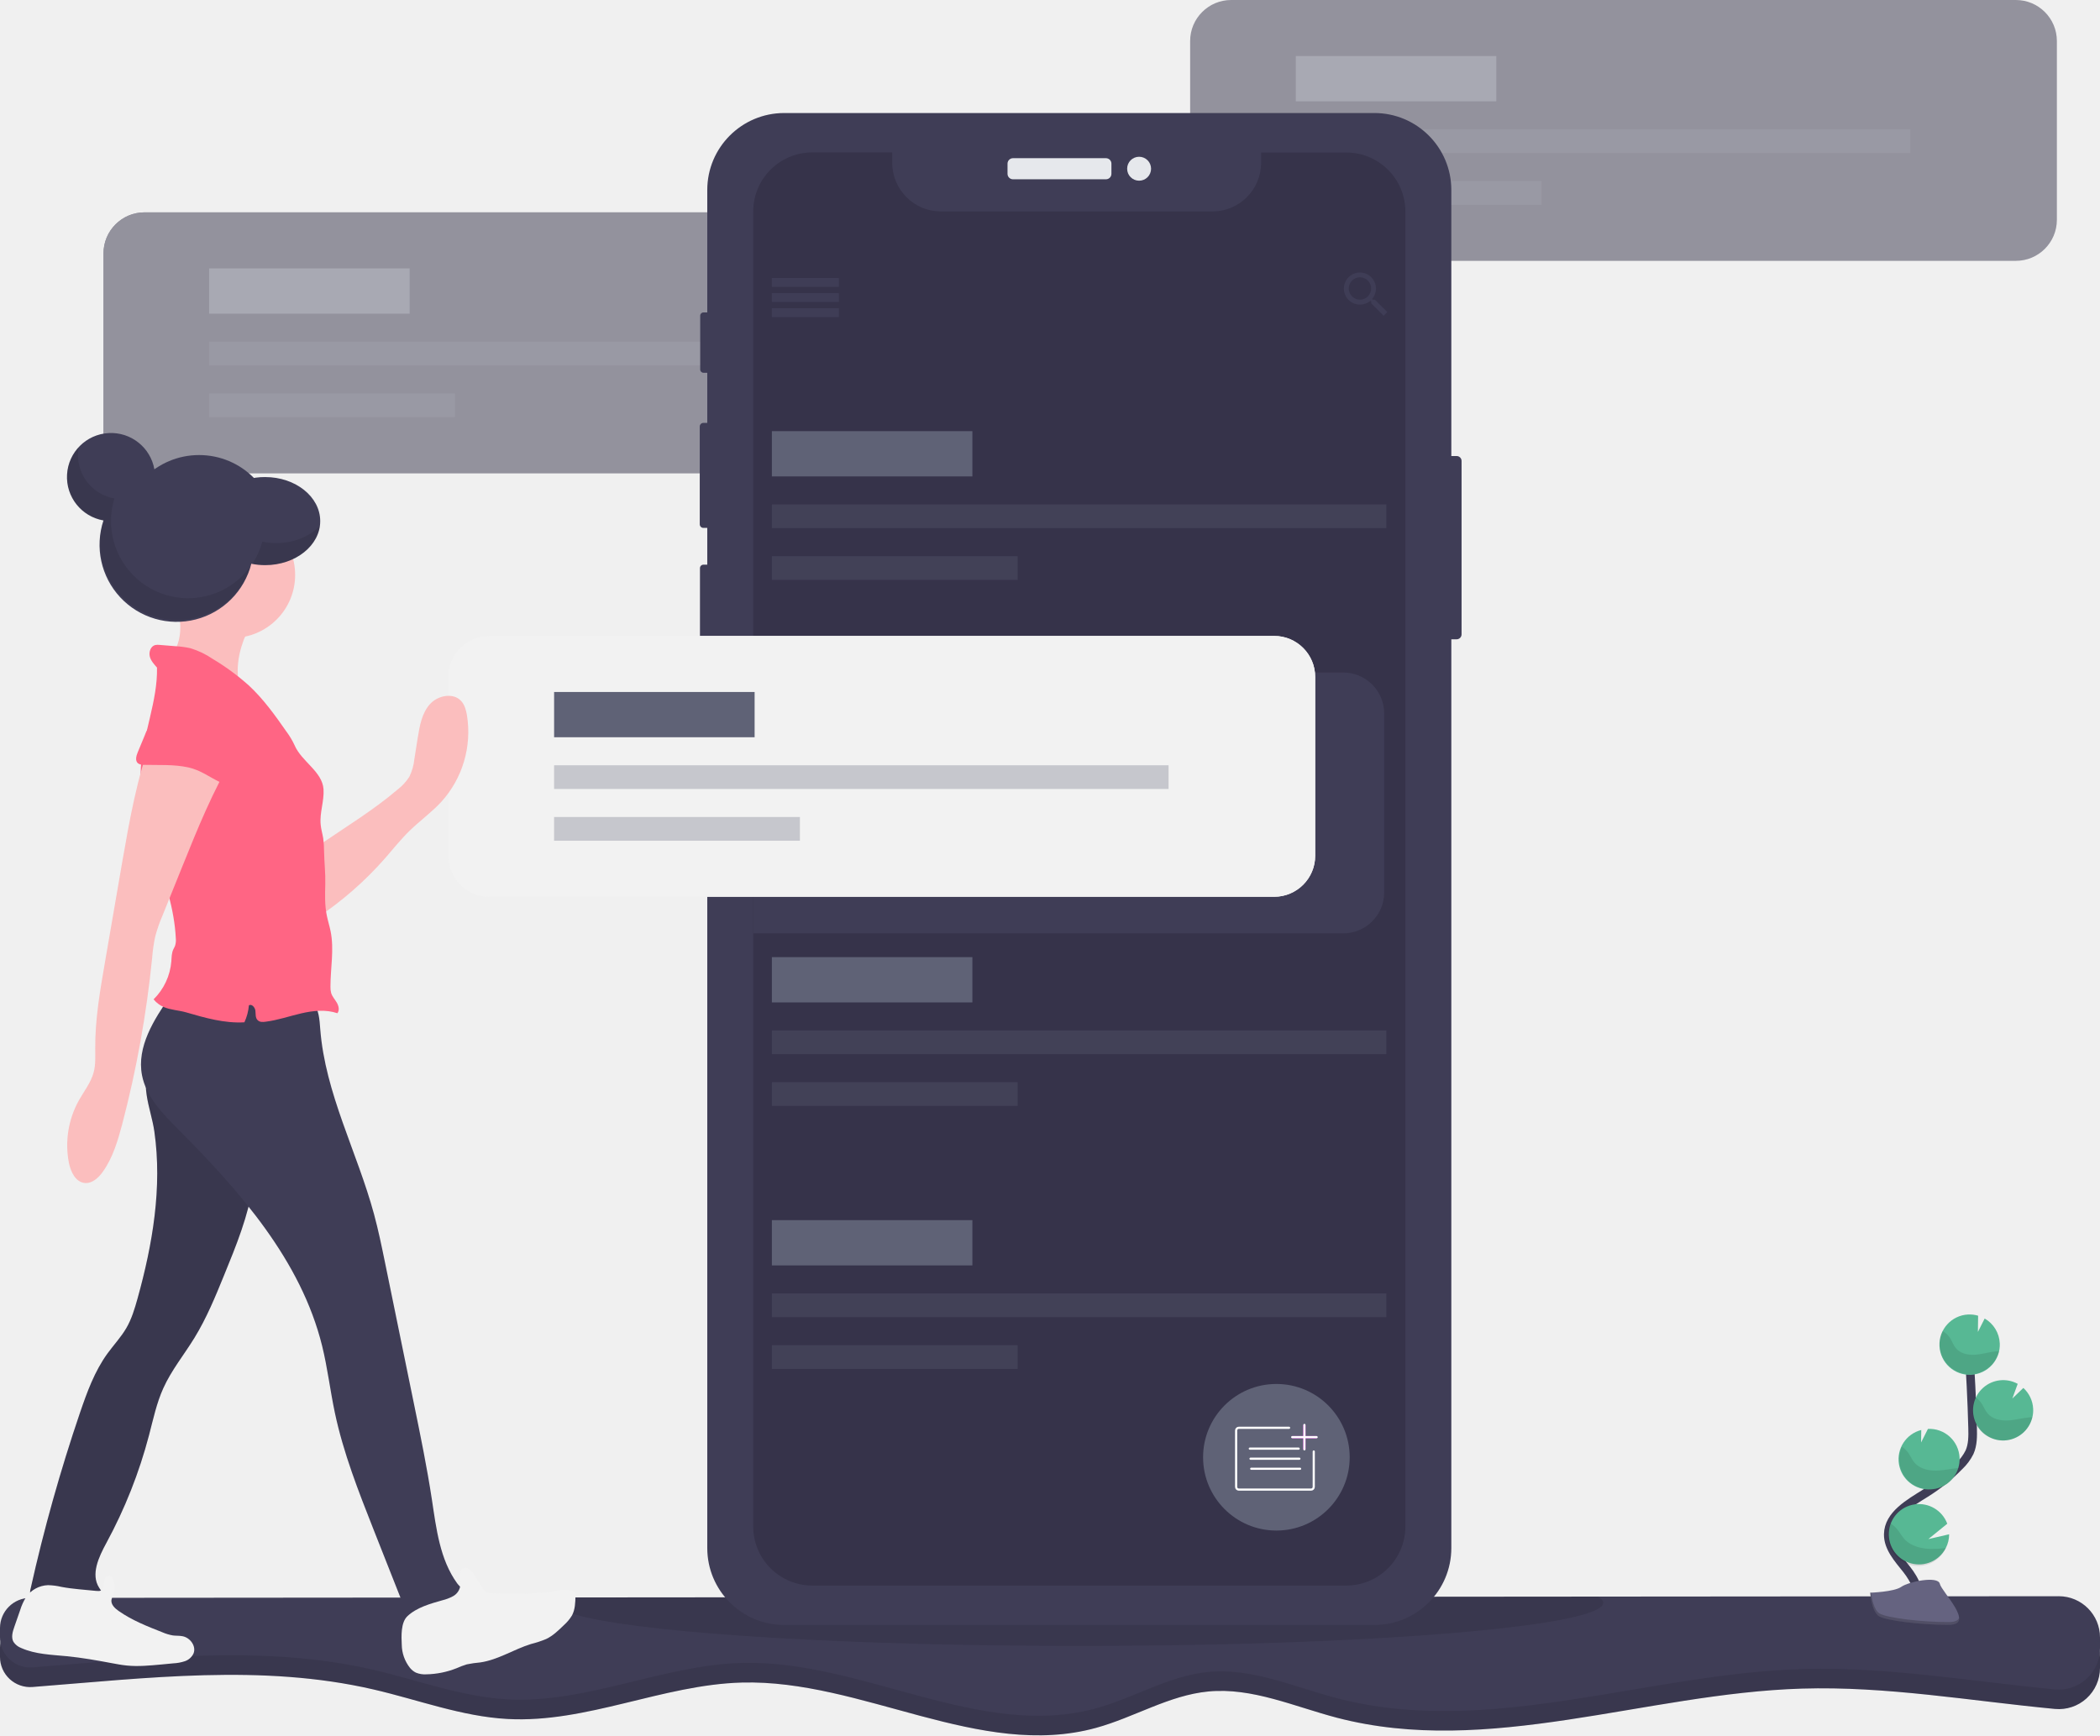
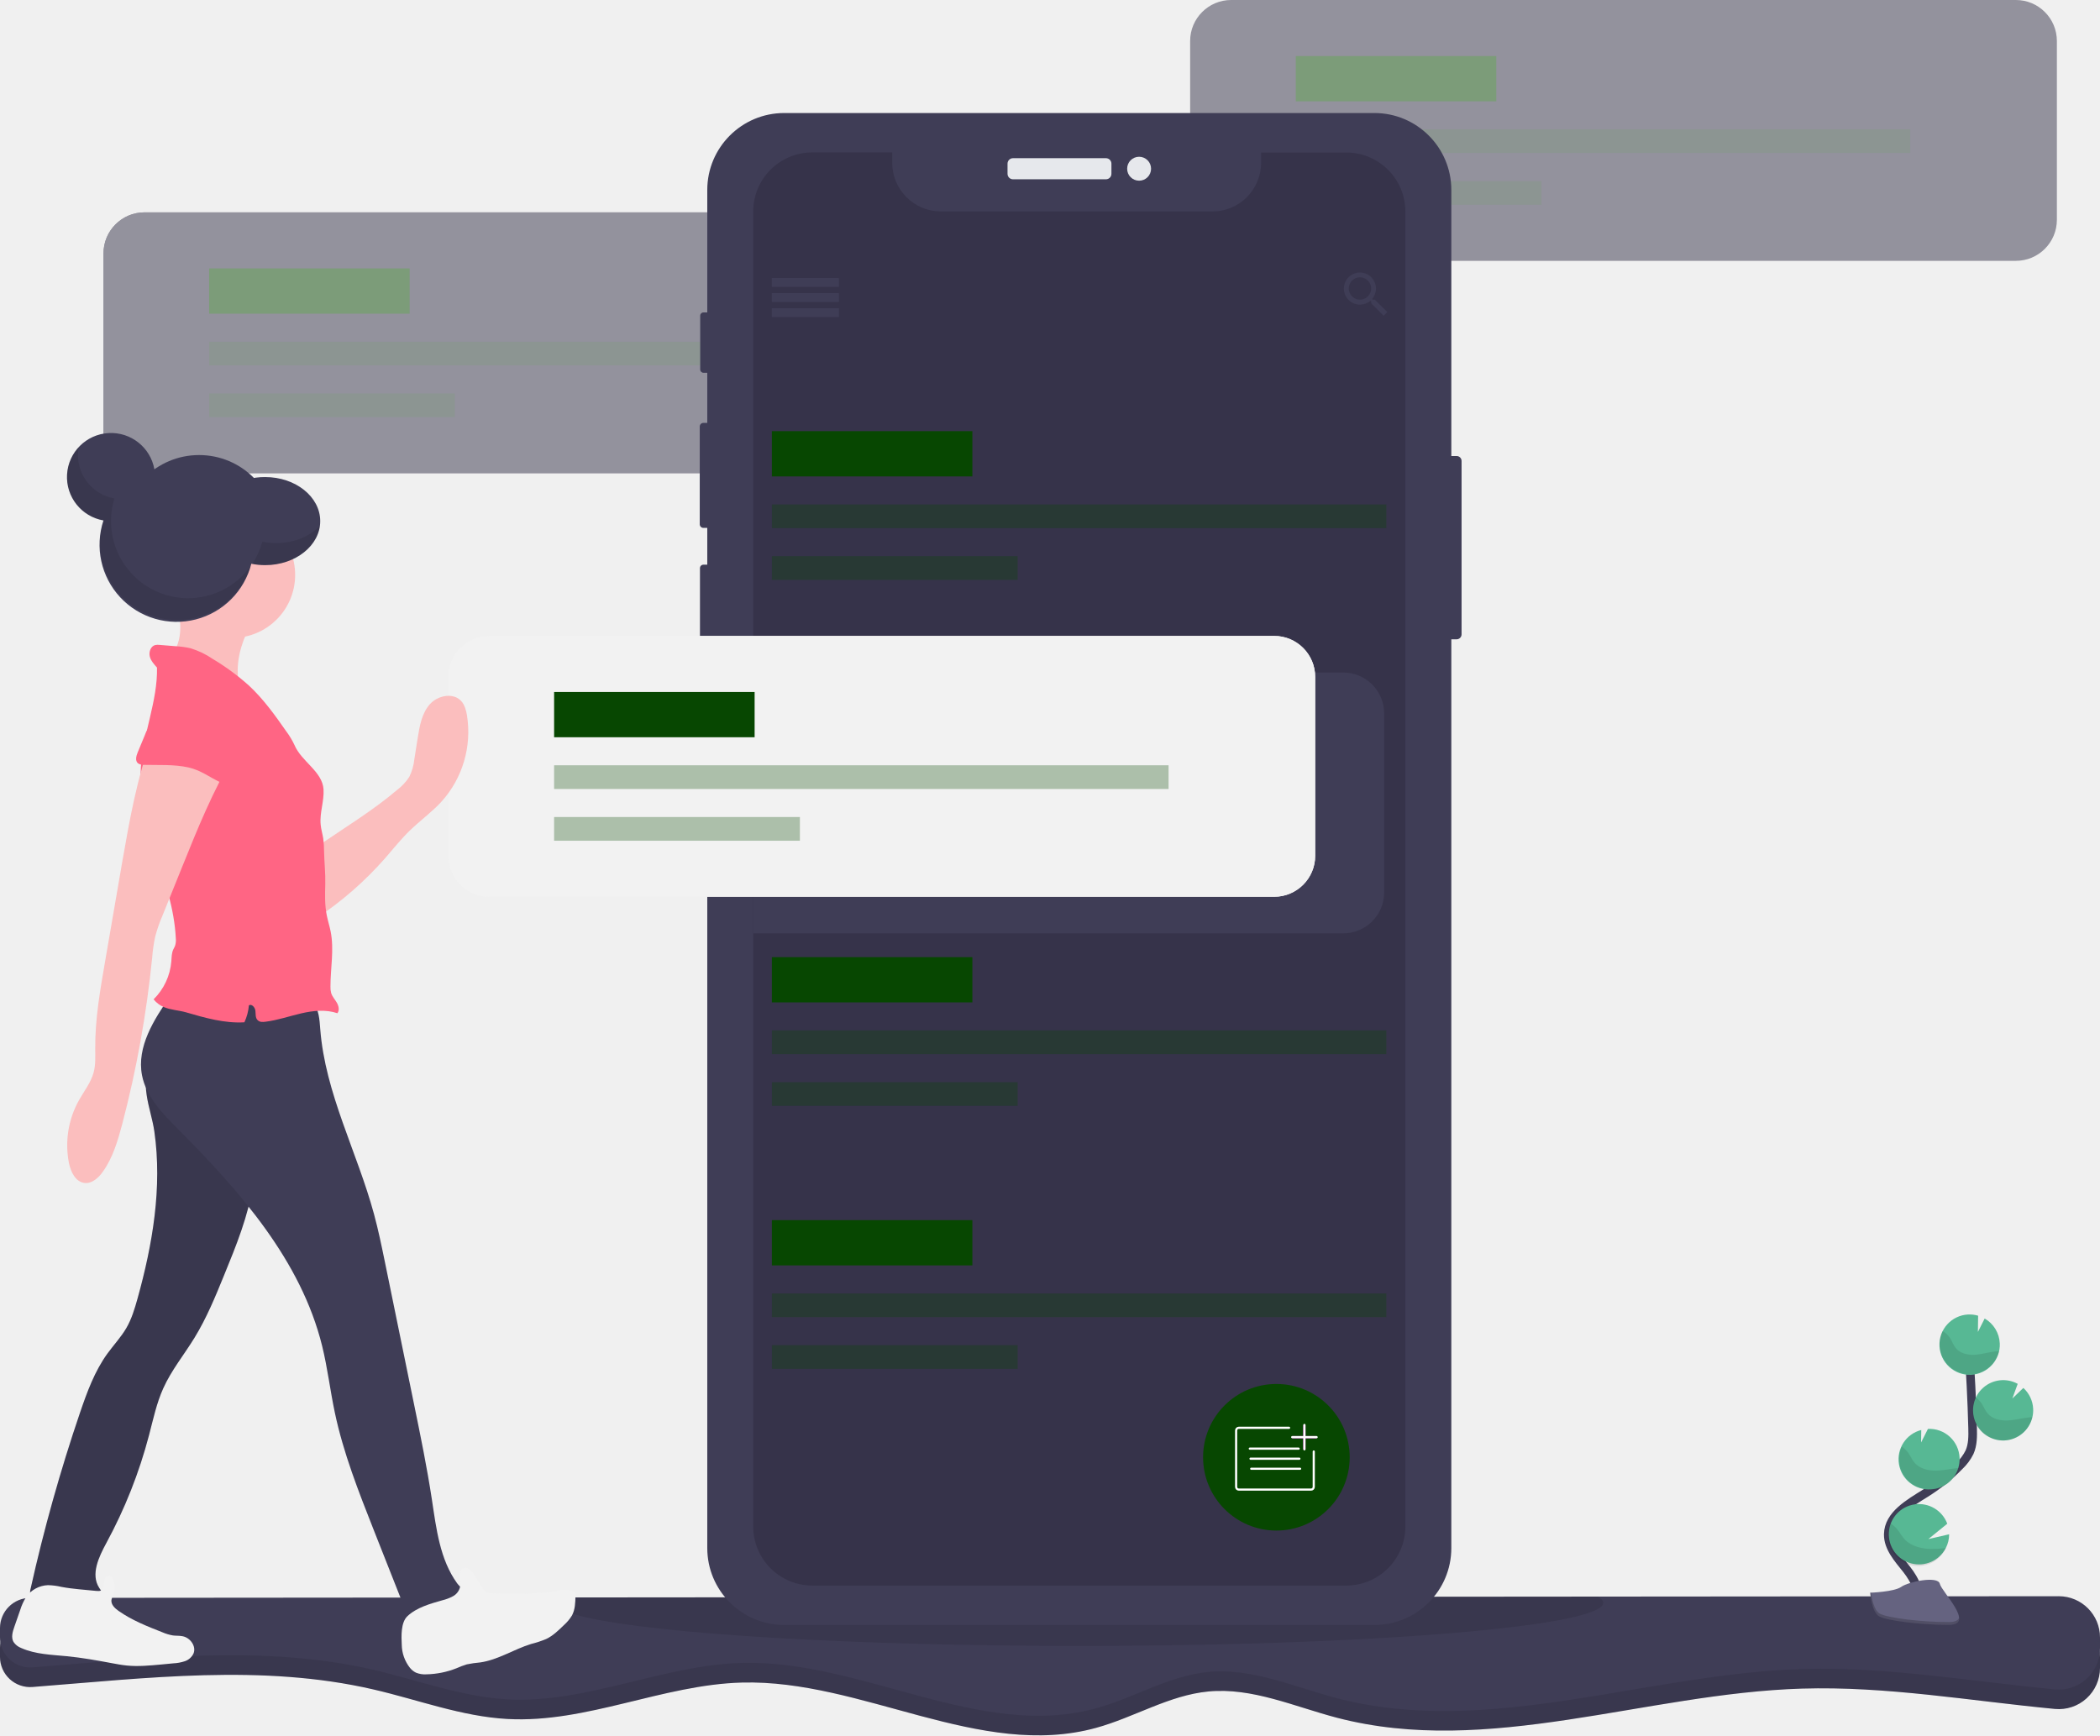
<svg xmlns="http://www.w3.org/2000/svg" id="ada6f7ae-8394-4767-8700-18704e9e9034" data-name="Layer 1" width="974" height="805.02" viewBox="0 0 974 805.02">
  <path d="M1087,816.24v5a19.11,19.11,0,0,1-20.91,19c-39.15-3.72-78.12-10.64-117.4-9.43-72.42,2.21-145.44,31.83-215.54,13.53-19.77-5.16-39.32-14.13-59.66-12.2-18.25,1.73-34.49,12.05-52.17,16.89C567.55,863.79,512.8,826.49,457.06,828c-36.74,1-71.92,18.89-108.62,16.9-21.27-1.14-41.53-8.92-62.28-13.71-51.66-11.94-104.86-5.27-158.09-1.13A14,14,0,0,1,113,816.13v-4.28a14,14,0,0,1,14-14l940.92-.76A19.11,19.11,0,0,1,1087,816.24Z" transform="translate(-113 -47.49)" fill="#3f3d56" />
  <path d="M1087,816.24v5a19.11,19.11,0,0,1-20.91,19c-39.15-3.72-78.12-10.64-117.4-9.43-72.42,2.21-145.44,31.83-215.54,13.53-19.77-5.16-39.32-14.13-59.66-12.2-18.25,1.73-34.49,12.05-52.17,16.89C567.55,863.79,512.8,826.49,457.06,828c-36.74,1-71.92,18.89-108.62,16.9-21.27-1.14-41.53-8.92-62.28-13.71-51.66-11.94-104.86-5.27-158.09-1.13A14,14,0,0,1,113,816.13v-4.28a14,14,0,0,1,14-14l940.92-.76A19.11,19.11,0,0,1,1087,816.24Z" transform="translate(-113 -47.49)" opacity="0.1" />
  <path d="M1087,807.1v5a20.39,20.39,0,0,1-.11,2.08,19.11,19.11,0,0,1-20.8,17c-39.15-3.73-78.12-10.65-117.4-9.44-72.42,2.22-145.44,31.84-215.54,13.53-19.77-5.16-39.32-14.13-59.66-12.2-18.25,1.73-34.49,12.05-52.17,16.9-53.77,14.72-108.52-22.58-164.26-21.08-36.74,1-71.92,18.89-108.62,16.91-21.27-1.15-41.53-8.92-62.28-13.72-51.65-11.93-104.86-5.26-158.09-1.12a14,14,0,0,1-14.86-11.5A13.7,13.7,0,0,1,113,807v-4.28a14,14,0,0,1,14-14l235.83-.19,481.81-.4,223.28-.18A19.11,19.11,0,0,1,1087,807.1Z" transform="translate(-113 -47.49)" fill="#3f3d56" />
  <path d="M856.59,791c0,2.21-4.36,4.33-12.4,6.32C812,805.27,721,811,613.59,811c-105.67,0-195.58-5.55-229-13.31-9-2.09-14-4.34-14-6.69,0-.82.6-1.63,1.78-2.43l481.81-.4C855.77,789.1,856.59,790,856.59,791Z" transform="translate(-113 -47.49)" opacity="0.1" />
  <g opacity="0.5">
    <rect x="552" width="402" height="121" rx="19.03" fill="#36334a" />
-     <rect x="601" y="26" width="93" height="21" fill="#5f6276" />
-     <rect x="601" y="60" width="285" height="11" fill="#5f6276" opacity="0.3" />
-     <rect x="601" y="84" width="114" height="11" fill="#5f6276" opacity="0.3" />
+     <rect x="601" y="26" width="93" height="21" fill="#074701" />
+     <rect x="601" y="60" width="285" height="11" fill="#074701" opacity="0.3" />
+     <rect x="601" y="84" width="114" height="11" fill="#074701" opacity="0.3" />
  </g>
  <g opacity="0.5">
    <rect x="48" y="98.51" width="402" height="121" rx="19.03" fill="#36334a" />
    <rect x="97" y="124.51" width="93" height="21" fill="#36334a" />
    <rect x="97" y="158.51" width="285" height="11" fill="#36334a" />
    <rect x="97" y="182.51" width="114" height="11" fill="#36334a" />
    <rect x="48" y="98.51" width="402" height="121" rx="19.03" fill="#36334a" />
-     <rect x="97" y="124.51" width="93" height="21" fill="#5f6276" />
-     <rect x="97" y="158.51" width="285" height="11" fill="#5f6276" opacity="0.3" />
-     <rect x="97" y="182.51" width="114" height="11" fill="#5f6276" opacity="0.3" />
+     <rect x="97" y="124.51" width="93" height="21" fill="#074701" />
+     <rect x="97" y="158.51" width="285" height="11" fill="#074701" opacity="0.3" />
+     <rect x="97" y="182.51" width="114" height="11" fill="#074701" opacity="0.3" />
  </g>
  <rect x="667.58" y="211.54" width="10.31" height="85.02" rx="2.29" fill="#3f3d56" />
  <rect x="324.76" y="144.93" width="5.79" height="27.99" rx="1.5" fill="#3f3d56" />
  <rect x="324.55" y="196.17" width="6.52" height="48.72" rx="1.69" fill="#3f3d56" />
  <rect x="324.65" y="261.94" width="6.21" height="49.14" rx="1.61" fill="#3f3d56" />
  <rect x="328.04" y="52.43" width="345.1" height="701.37" rx="35.69" fill="#3f3d56" />
  <rect x="467.3" y="73.38" width="48.19" height="9.79" rx="2.54" fill="#e6e8ec" />
  <circle cx="528.33" cy="78.27" r="5.55" fill="#e6e8ec" />
  <path d="M764.83,145.6v610A27.41,27.41,0,0,1,737.42,783H489.76a27.41,27.41,0,0,1-27.41-27.4v-610a27.41,27.41,0,0,1,27.41-27.41h37.06V123a22.58,22.58,0,0,0,22.57,22.57h126A22.57,22.57,0,0,0,697.91,123v-4.76h39.51A27.41,27.41,0,0,1,764.83,145.6Z" transform="translate(-113 -47.49)" fill="#36334a" />
  <rect x="358" y="129" width="31" height="4" fill="#3f3d56" />
  <rect x="358" y="136" width="31" height="4" fill="#3f3d56" />
  <rect x="358" y="143" width="31" height="4" fill="#3f3d56" />
  <rect x="358" y="129" width="31" height="4" fill="#3f3d56" />
  <rect x="358" y="136" width="31" height="4" fill="#3f3d56" />
  <rect x="358" y="143" width="31" height="4" fill="#3f3d56" />
  <path d="M750.66,186.49h-.91l-.35-.29a7.61,7.61,0,0,0,1.78-4.89,7.44,7.44,0,1,0-7.4,7.48,7.73,7.73,0,0,0,4.88-1.78l.34.29v.92l5.74,5.75,1.72-1.72Zm-6.88,0a5.18,5.18,0,1,1,5.16-5.18A5.15,5.15,0,0,1,743.78,186.49Z" transform="translate(-113 -47.49)" fill="#3f3d56" />
-   <rect x="358" y="200" width="93" height="21" fill="#5f6276" />
-   <rect x="358" y="234" width="285" height="11" fill="#5f6276" opacity="0.3" />
-   <rect x="358" y="258" width="114" height="11" fill="#5f6276" opacity="0.3" />
-   <rect x="358" y="444" width="93" height="21" fill="#5f6276" />
-   <rect x="358" y="478" width="285" height="11" fill="#5f6276" opacity="0.3" />
-   <rect x="358" y="502" width="114" height="11" fill="#5f6276" opacity="0.3" />
-   <rect x="358" y="566" width="93" height="21" fill="#5f6276" />
-   <rect x="358" y="600" width="285" height="11" fill="#5f6276" opacity="0.3" />
-   <rect x="358" y="624" width="114" height="11" fill="#5f6276" opacity="0.3" />
-   <circle cx="592" cy="676" r="34" fill="#5f6276" />
+   <rect x="358" y="200" width="93" height="21" fill="#074701" />
+   <rect x="358" y="234" width="285" height="11" fill="#074701" opacity="0.3" />
+   <rect x="358" y="258" width="114" height="11" fill="#074701" opacity="0.3" />
+   <rect x="358" y="444" width="93" height="21" fill="#074701" />
+   <rect x="358" y="478" width="285" height="11" fill="#074701" opacity="0.3" />
+   <rect x="358" y="502" width="114" height="11" fill="#074701" opacity="0.3" />
+   <rect x="358" y="566" width="93" height="21" fill="#074701" />
+   <rect x="358" y="600" width="285" height="11" fill="#074701" opacity="0.3" />
+   <rect x="358" y="624" width="114" height="11" fill="#074701" opacity="0.3" />
+   <circle cx="592" cy="676" r="34" fill="#074701" />
  <path d="M722.33,720.81v16.43a1.25,1.25,0,0,1-1.25,1.25h-33.5a1.25,1.25,0,0,1-1.25-1.25V711.07a1.25,1.25,0,0,1,1.25-1.25h23.31" transform="translate(-113 -47.49)" fill="none" stroke="#fff" stroke-linecap="round" stroke-miterlimit="10" />
  <line x1="579.67" y1="672" x2="602.33" y2="672" fill="none" stroke="#fff" stroke-linecap="round" stroke-miterlimit="10" />
  <line x1="580" y1="676.67" x2="602.67" y2="676.67" fill="none" stroke="#fff" stroke-linecap="round" stroke-miterlimit="10" />
  <line x1="580.33" y1="681.33" x2="603" y2="681.33" fill="none" stroke="#fff" stroke-linecap="round" stroke-miterlimit="10" />
  <line x1="605" y1="661" x2="605" y2="672.33" fill="none" stroke="#f0f" stroke-miterlimit="10" />
  <line x1="610.67" y1="666.67" x2="599.33" y2="666.67" fill="none" stroke="#f0f" stroke-miterlimit="10" />
  <line x1="605" y1="661" x2="605" y2="672.33" fill="none" stroke="#fff" stroke-linecap="round" stroke-miterlimit="10" />
  <line x1="610.67" y1="666.67" x2="599.33" y2="666.67" fill="none" stroke="#fff" stroke-linecap="round" stroke-miterlimit="10" />
  <path d="M1001.6,792.66c3-5.51-.4-12.27-4.29-17.18s-8.61-10-8.51-16.29c.15-9,9.7-14.31,17.33-19.09a84,84,0,0,0,15.56-12.51,22.8,22.8,0,0,0,4.78-6.4c1.58-3.52,1.54-7.52,1.44-11.37q-.51-19.26-1.91-38.49" transform="translate(-113 -47.49)" fill="none" stroke="#3f3d56" stroke-miterlimit="10" stroke-width="4" />
  <path d="M1040.51,670.63a14,14,0,0,0-7-11.5l-3.14,6.22.1-7.53a14.22,14.22,0,0,0-4.63-.56,14,14,0,1,0,14.68,13.37Z" transform="translate(-113 -47.49)" fill="#57b894" />
  <path d="M1015.48,765.62a14,14,0,1,1,.68-11.3l-8.77,7.13,9.65-2.23A14,14,0,0,1,1015.48,765.62Z" transform="translate(-113 -47.49)" fill="#57b894" />
  <path d="M1008.55,738.37a14,14,0,0,1-4.45-27.53l-.08,5.78,3.18-6.29h0a14,14,0,0,1,14.67,13.36,13.84,13.84,0,0,1-.6,4.79A14,14,0,0,1,1008.55,738.37Z" transform="translate(-113 -47.49)" fill="#57b894" />
  <path d="M1042.62,715.7a14,14,0,1,1,6.21-26.27l-2.48,6.8,5.1-4.9A14,14,0,0,1,1056,701a13.79,13.79,0,0,1-.35,3.87A14,14,0,0,1,1042.62,715.7Z" transform="translate(-113 -47.49)" fill="#57b894" />
  <path d="M1038.62,674.37c-3.24.35-6.39,1.36-9.64,1.56s-6.82-.57-8.88-3.1c-1.1-1.36-1.66-3.08-2.59-4.57a10,10,0,0,0-3.54-3.33,14,14,0,1,0,26.24,9.32Q1039.42,674.28,1038.62,674.37Z" transform="translate(-113 -47.49)" opacity="0.1" />
  <path d="M1042.62,715.7a14,14,0,0,1-13.35-20,10.37,10.37,0,0,1,2.82,2.82c1,1.51,1.61,3.26,2.78,4.64,2.19,2.57,5.92,3.41,9.31,3.26s6.66-1.12,10-1.43c.47,0,.94-.07,1.42-.08A14,14,0,0,1,1042.62,715.7Z" transform="translate(-113 -47.49)" opacity="0.1" />
  <path d="M1008.55,738.37a14,14,0,0,1-13.46-19.76,11.48,11.48,0,0,1,3,2.85c1.09,1.54,1.77,3.32,3.05,4.74,2.37,2.63,6.35,3.56,9.93,3.48s6.83-.93,10.28-1.2A14,14,0,0,1,1008.55,738.37Z" transform="translate(-113 -47.49)" opacity="0.1" />
  <path d="M1015.48,765.62a14,14,0,0,1-25.59-11.45,13.84,13.84,0,0,1,3.08,2.75c1.34,1.62,2.22,3.47,3.76,5,2.87,2.82,7.5,4,11.63,4.09A60,60,0,0,0,1015.48,765.62Z" transform="translate(-113 -47.49)" opacity="0.1" />
  <path d="M980.43,786.31s11.08-.34,14.42-2.72,17-5.21,17.86-1.4,16.65,19,4.15,19.06-29.06-1.94-32.4-4S980.43,786.31,980.43,786.31Z" transform="translate(-113 -47.49)" fill="#656380" />
  <path d="M1017.08,799.93c-12.51.1-29.06-1.95-32.39-4-2.54-1.55-3.55-7.09-3.89-9.65h-.37s.7,8.94,4,11,19.89,4.07,32.4,4c3.61,0,4.85-1.31,4.78-3.21C1021.14,799.19,1019.77,799.9,1017.08,799.93Z" transform="translate(-113 -47.49)" opacity="0.2" />
  <path d="M755,378.52v82.94a19,19,0,0,1-19,19H462.35v-121H736A19,19,0,0,1,755,378.52Z" transform="translate(-113 -47.49)" fill="#3f3d56" />
  <rect x="208" y="295" width="402" height="121" rx="19.03" fill="#f2f2f2" />
  <rect x="208" y="295" width="402" height="121" rx="19.03" fill="#f2f2f2" />
-   <rect x="257" y="321" width="93" height="21" fill="#5f6276" />
-   <rect x="257" y="355" width="285" height="11" fill="#5f6276" opacity="0.3" />
-   <rect x="257" y="379" width="114" height="11" fill="#5f6276" opacity="0.3" />
+   <rect x="257" y="321" width="93" height="21" fill="#074701" />
+   <rect x="257" y="355" width="285" height="11" fill="#074701" opacity="0.3" />
+   <rect x="257" y="379" width="114" height="11" fill="#074701" opacity="0.3" />
  <circle cx="92.34" cy="246.84" r="35.75" fill="#3f3d56" />
  <path d="M184.6,572.43c3.69,25.89-.81,52.29-7.82,77.48-1.31,4.69-2.72,9.42-5.17,13.63s-5.86,7.83-8.74,11.79c-6,8.26-9.52,18-12.81,27.64a779.65,779.65,0,0,0-22.82,81.32,5.57,5.57,0,0,0,0,3.47c.87,2,3.51,2.26,5.68,2.25l28.06-.15c1-1.92-.85-4-2-5.84-4-6.22-.16-14.3,3.37-20.81a223.74,223.74,0,0,0,19.78-50c1.92-7.33,3.48-14.82,6.6-21.73,3.77-8.38,9.68-15.59,14.48-23.43,5.58-9.11,9.65-19,13.69-28.93,5.64-13.78,11.33-27.73,13.55-42.45,2.09-13.82,1.06-27.9-.3-41.81a2.64,2.64,0,0,0-3.06-3l-37.65-1.94c-7.76-.4-9.6-2.1-8.42,5.52C181.84,561.13,183.78,566.67,184.6,572.43Z" transform="translate(-113 -47.49)" fill="#3f3d56" />
  <path d="M184.6,572.43c3.69,25.89-.81,52.29-7.82,77.48-1.31,4.69-2.72,9.42-5.17,13.63s-5.86,7.83-8.74,11.79c-6,8.26-9.52,18-12.81,27.64a779.65,779.65,0,0,0-22.82,81.32,5.57,5.57,0,0,0,0,3.47c.87,2,3.51,2.26,5.68,2.25l28.06-.15c1-1.92-.85-4-2-5.84-4-6.22-.16-14.3,3.37-20.81a223.74,223.74,0,0,0,19.78-50c1.92-7.33,3.48-14.82,6.6-21.73,3.77-8.38,9.68-15.59,14.48-23.43,5.58-9.11,9.65-19,13.69-28.93,5.64-13.78,11.33-27.73,13.55-42.45,2.09-13.82,1.06-27.9-.3-41.81a2.64,2.64,0,0,0-3.06-3l-37.65-1.94c-7.76-.4-9.6-2.1-8.42,5.52C181.84,561.13,183.78,566.67,184.6,572.43Z" transform="translate(-113 -47.49)" opacity="0.1" />
  <path d="M192,509.48c-7.65,11-15.67,23.66-13.13,36.83,1.93,10,9.55,17.75,16.74,25,28.74,28.86,57,60.92,66.78,100.47,2.52,10.22,3.74,20.71,5.91,31,3.94,18.7,11,36.58,18,54.35l18.72,47.38a28.36,28.36,0,0,0,27.1-18c-2.46-.19-5.67-2.57-7.11-4.57-8-11.07-9.64-25.31-11.69-38.81-2.27-14.92-5.3-29.72-8.34-44.51L291.58,633.2c-1.55-7.55-3.1-15.11-5.12-22.54-7.82-28.83-22.64-56-24.93-85.81-.34-4.38-.55-9.19-3.52-12.44-3.12-3.43-8.24-4-12.87-4.27C226.41,506.9,210.25,505.07,192,509.48Z" transform="translate(-113 -47.49)" fill="#3f3d56" />
  <path d="M141.47,783.62a29.86,29.86,0,0,0-6.22-.8,12.92,12.92,0,0,0-10.16,5.55,25.25,25.25,0,0,0-2.73,6l-2.71,7.78c-.8,2.28-1.58,4.91-.39,7A7.42,7.42,0,0,0,122.9,812c6.56,2.92,13.95,3.08,21.1,3.78,6.94.68,13.82,1.9,20.67,3.19,2.36.44,4.71.89,7.1,1.13,5.34.54,10.72,0,16.06-.48l5.51-.53a19.84,19.84,0,0,0,5.42-1,6.83,6.83,0,0,0,4-3.59c1.36-3.37-1.56-7.36-5.13-8-1.45-.29-2.95-.16-4.42-.35a20.88,20.88,0,0,1-4.84-1.45c-7.05-2.77-14.17-5.57-20.37-9.93-1.72-1.21-3.52-2.9-3.33-5a10.19,10.19,0,0,1,.89-2.59,9.46,9.46,0,0,0,.08-6.69c-.34-.92-1-1.89-1.93-2-2.64-.32-2.32,3.53-2.71,5-.53,2-1.49,2.18-3.37,2C152.23,784.91,146.83,784.64,141.47,783.62Z" transform="translate(-113 -47.49)" fill="#f2f2f2" />
  <path d="M299.34,810.45a17.65,17.65,0,0,0,3.82,10.75,8.36,8.36,0,0,0,2.72,2.19,10.92,10.92,0,0,0,4.95.79,40.05,40.05,0,0,0,13.89-2.81,39.7,39.7,0,0,1,4.8-1.81,53.88,53.88,0,0,1,6.24-.9c8.27-1.19,15.53-6.07,23.52-8.54a49.45,49.45,0,0,0,7-2.3c3.16-1.49,5.72-4,8.23-6.43a19.89,19.89,0,0,0,3.78-4.52c1.47-2.74,1.56-6,1.62-9.1a2.59,2.59,0,0,0-.24-1.41,2.1,2.1,0,0,0-.9-.71c-2.43-1.2-5.31-.6-8-.13-9.72,1.73-19.67,1.41-29.54,1.09a4.29,4.29,0,0,1-4.54-2.59l-3.75-6c-1.07-1.72-2.77-3.69-4.71-3.1-1.55.47-2.18,2.37-2.12,4s.56,3.25.25,4.84a6.61,6.61,0,0,1-3.2,4.16,20.44,20.44,0,0,1-5,1.92c-5.52,1.56-11.94,3.33-16.21,7.39C298.86,800.15,299.15,806.6,299.34,810.45Z" transform="translate(-113 -47.49)" fill="#f2f2f2" />
  <path d="M297.4,413.75a23.17,23.17,0,0,0,5.46-5.94,24.21,24.21,0,0,0,2.33-8.21l1.57-9.92c.87-5.47,1.89-11.26,5.54-15.43s10.92-5.66,14.63-1.54c1.62,1.79,2.26,4.25,2.66,6.64a48.34,48.34,0,0,1-11.82,40c-4.49,4.92-10,8.83-14.75,13.48-4.14,4-7.73,8.59-11.55,12.94A159.42,159.42,0,0,1,260,473.27c.14-7.44,1.09-15.42,0-22.81-.81-5.34-3-8.22,2.17-11.71C274.17,430.59,286.28,423.21,297.4,413.75Z" transform="translate(-113 -47.49)" fill="#fbbebe" />
  <path d="M196.56,340.57c-.39,5.32-2.6,10.76-7,13.83q18.69,6.54,36.87,14.42c-2.34-2.25-3.05-5.7-3.16-8.94-.31-8.47,2.62-16.8,6.9-24.1a5.85,5.85,0,0,0,1.13-3.18c-.14-2.36-2.94-3.45-5.24-4a128.86,128.86,0,0,0-23.92-3.47c-3.45-.11-7.54-1.2-6.76,3.19C196.12,332.42,196.87,336.42,196.56,340.57Z" transform="translate(-113 -47.49)" fill="#fbbebe" />
  <circle cx="107.66" cy="266.7" r="29.23" fill="#fbbebe" />
  <path d="M249.6,393.14a35.36,35.36,0,0,0-3.71-6.22c-5.3-7.61-10.74-15.21-17.54-21.51a109.19,109.19,0,0,0-16.65-12.23,37.79,37.79,0,0,0-10.42-5,40.77,40.77,0,0,0-6.69-.91l-7.59-.62a6.21,6.21,0,0,0-2,.06c-2.06.52-3,3.08-2.56,5.15s2,3.75,3.38,5.32c.34,15.49-6.55,30.77-7.48,46.24-1.63,27,14.88,52.21,16.2,79.28a8.55,8.55,0,0,1-.38,3.63c-.22.56-.55,1.07-.8,1.62-.78,1.7-.75,3.63-.89,5.5a27.94,27.94,0,0,1-8.23,17.62,12.23,12.23,0,0,0,4.64,3.54c3.19,1.39,7,1.51,10.39,2.48,8.84,2.58,17.9,5.18,27.09,4.63a23.9,23.9,0,0,0,2.09-7.87c1.3-.81,2.8.92,3,2.44s-.09,3.29,1,4.39,2.47.93,3.8.76c5.61-.71,11-2.6,16.5-3.87s11.38-1.88,16.73-.06c1.08-1.37.62-3.4-.26-4.9s-2.13-2.82-2.63-4.49a10.08,10.08,0,0,1-.32-2.95c0-8.55,1.76-17.19.09-25.58-.49-2.46-1.27-4.86-1.77-7.33-1-4.79-.85-9.73-.72-14.62s-.46-10.18-.56-15.14a48.29,48.29,0,0,0-.4-6.13c-.34-2.13-1-4.21-1.18-6.36-.54-5.46,1.66-10.88,1.33-16.36C262.51,405.33,252.84,400.81,249.6,393.14Z" transform="translate(-113 -47.49)" fill="#ff6584" />
  <path d="M183.63,389.22c-7.08,18.78-10.54,38.7-14,58.48l-8,46.46c-2.27,13.13-4.55,26.34-4.46,39.66,0,3.74.24,7.55-.74,11.16-1.28,4.74-4.46,8.69-6.87,13a42.78,42.78,0,0,0-4.6,28.93c.82,4.15,3.06,8.86,7.27,9.34,3.46.38,6.45-2.37,8.47-5.21,4.64-6.51,6.94-14.37,9-22.11a500.11,500.11,0,0,0,13.87-77.09,75.06,75.06,0,0,1,1.39-9.8,69.54,69.54,0,0,1,3.38-9.76q4.59-11.38,9.19-22.76c7.07-17.53,14.18-35.14,23.89-51.36-9.6-2.76-19.59-6-29.19-8.73C189.46,388.61,186.49,389.1,183.63,389.22Z" transform="translate(-113 -47.49)" fill="#fbbebe" />
  <path d="M200.27,403.46c-6.72-1.45-13.67-1-20.53-1.17a4.43,4.43,0,0,1-2.76-.72c-1.39-1.19-.8-3.42-.1-5.11l3.32-8a11.64,11.64,0,0,1,2.66-4.42c1.69-1.5,4.07-1.87,6.31-2.14,7.29-.84,14.79-1.12,21.86.85s13.72,6.45,16.88,13.08c1.32,2.76,1.93,6.24.18,8.75-2.6,3.73-8.43,7.9-12.78,5.86C210.1,408,206.11,404.73,200.27,403.46Z" transform="translate(-113 -47.49)" fill="#ff6584" />
  <path d="M236,268.79a29.52,29.52,0,0,0-16.28,4.69,35.75,35.75,0,0,0-35.1-8.22A20.43,20.43,0,1,0,161,288.91,35.75,35.75,0,1,0,229.57,309a32,32,0,0,0,6.41.65c14.1,0,25.54-9.15,25.54-20.43S250.08,268.79,236,268.79Z" transform="translate(-113 -47.49)" fill="#3f3d56" />
  <path d="M241.09,299.43a31.1,31.1,0,0,1-6.41-.65A35.57,35.57,0,0,1,230,309.07a32.11,32.11,0,0,0,6,.58c13.18,0,24-8,25.39-18.24C256.7,296.29,249.35,299.43,241.09,299.43Z" transform="translate(-113 -47.49)" opacity="0.1" />
  <path d="M200.23,325a35.8,35.8,0,0,1-34.18-46.28,20.43,20.43,0,0,1-16.89-20.12,20.09,20.09,0,0,1,.33-3.66,20.43,20.43,0,0,0,11.46,34,35.75,35.75,0,0,0,68.29,21.18A35.68,35.68,0,0,1,200.23,325Z" transform="translate(-113 -47.49)" opacity="0.1" />
</svg>
